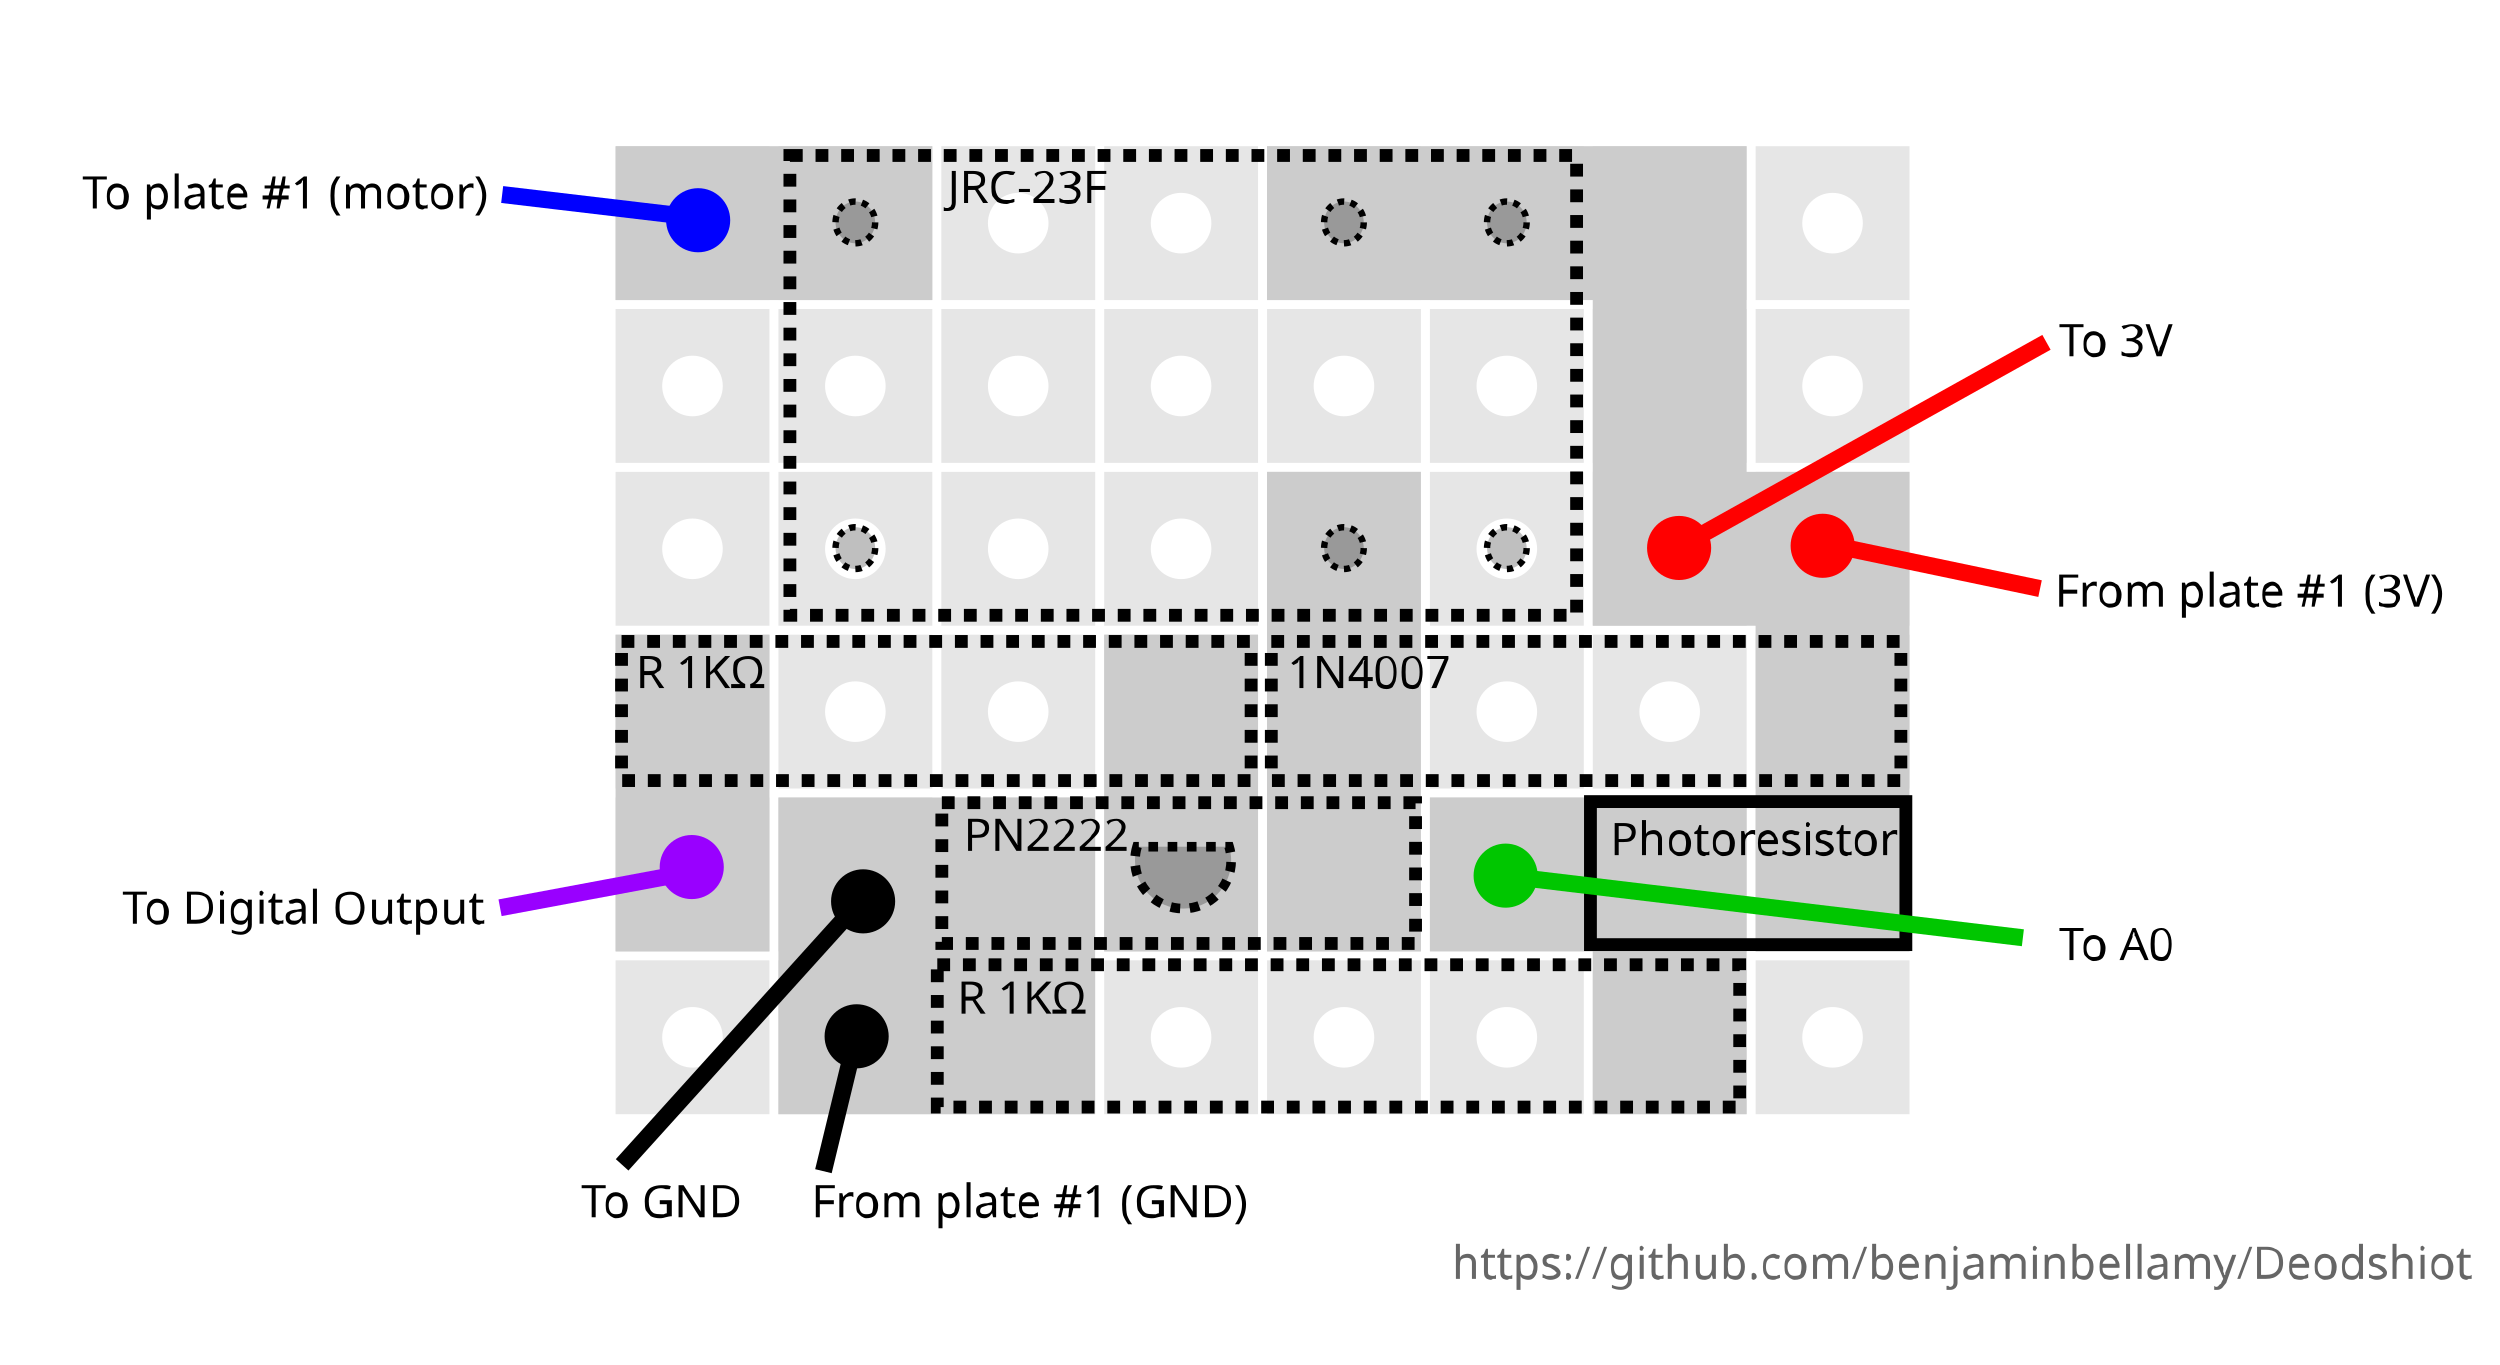
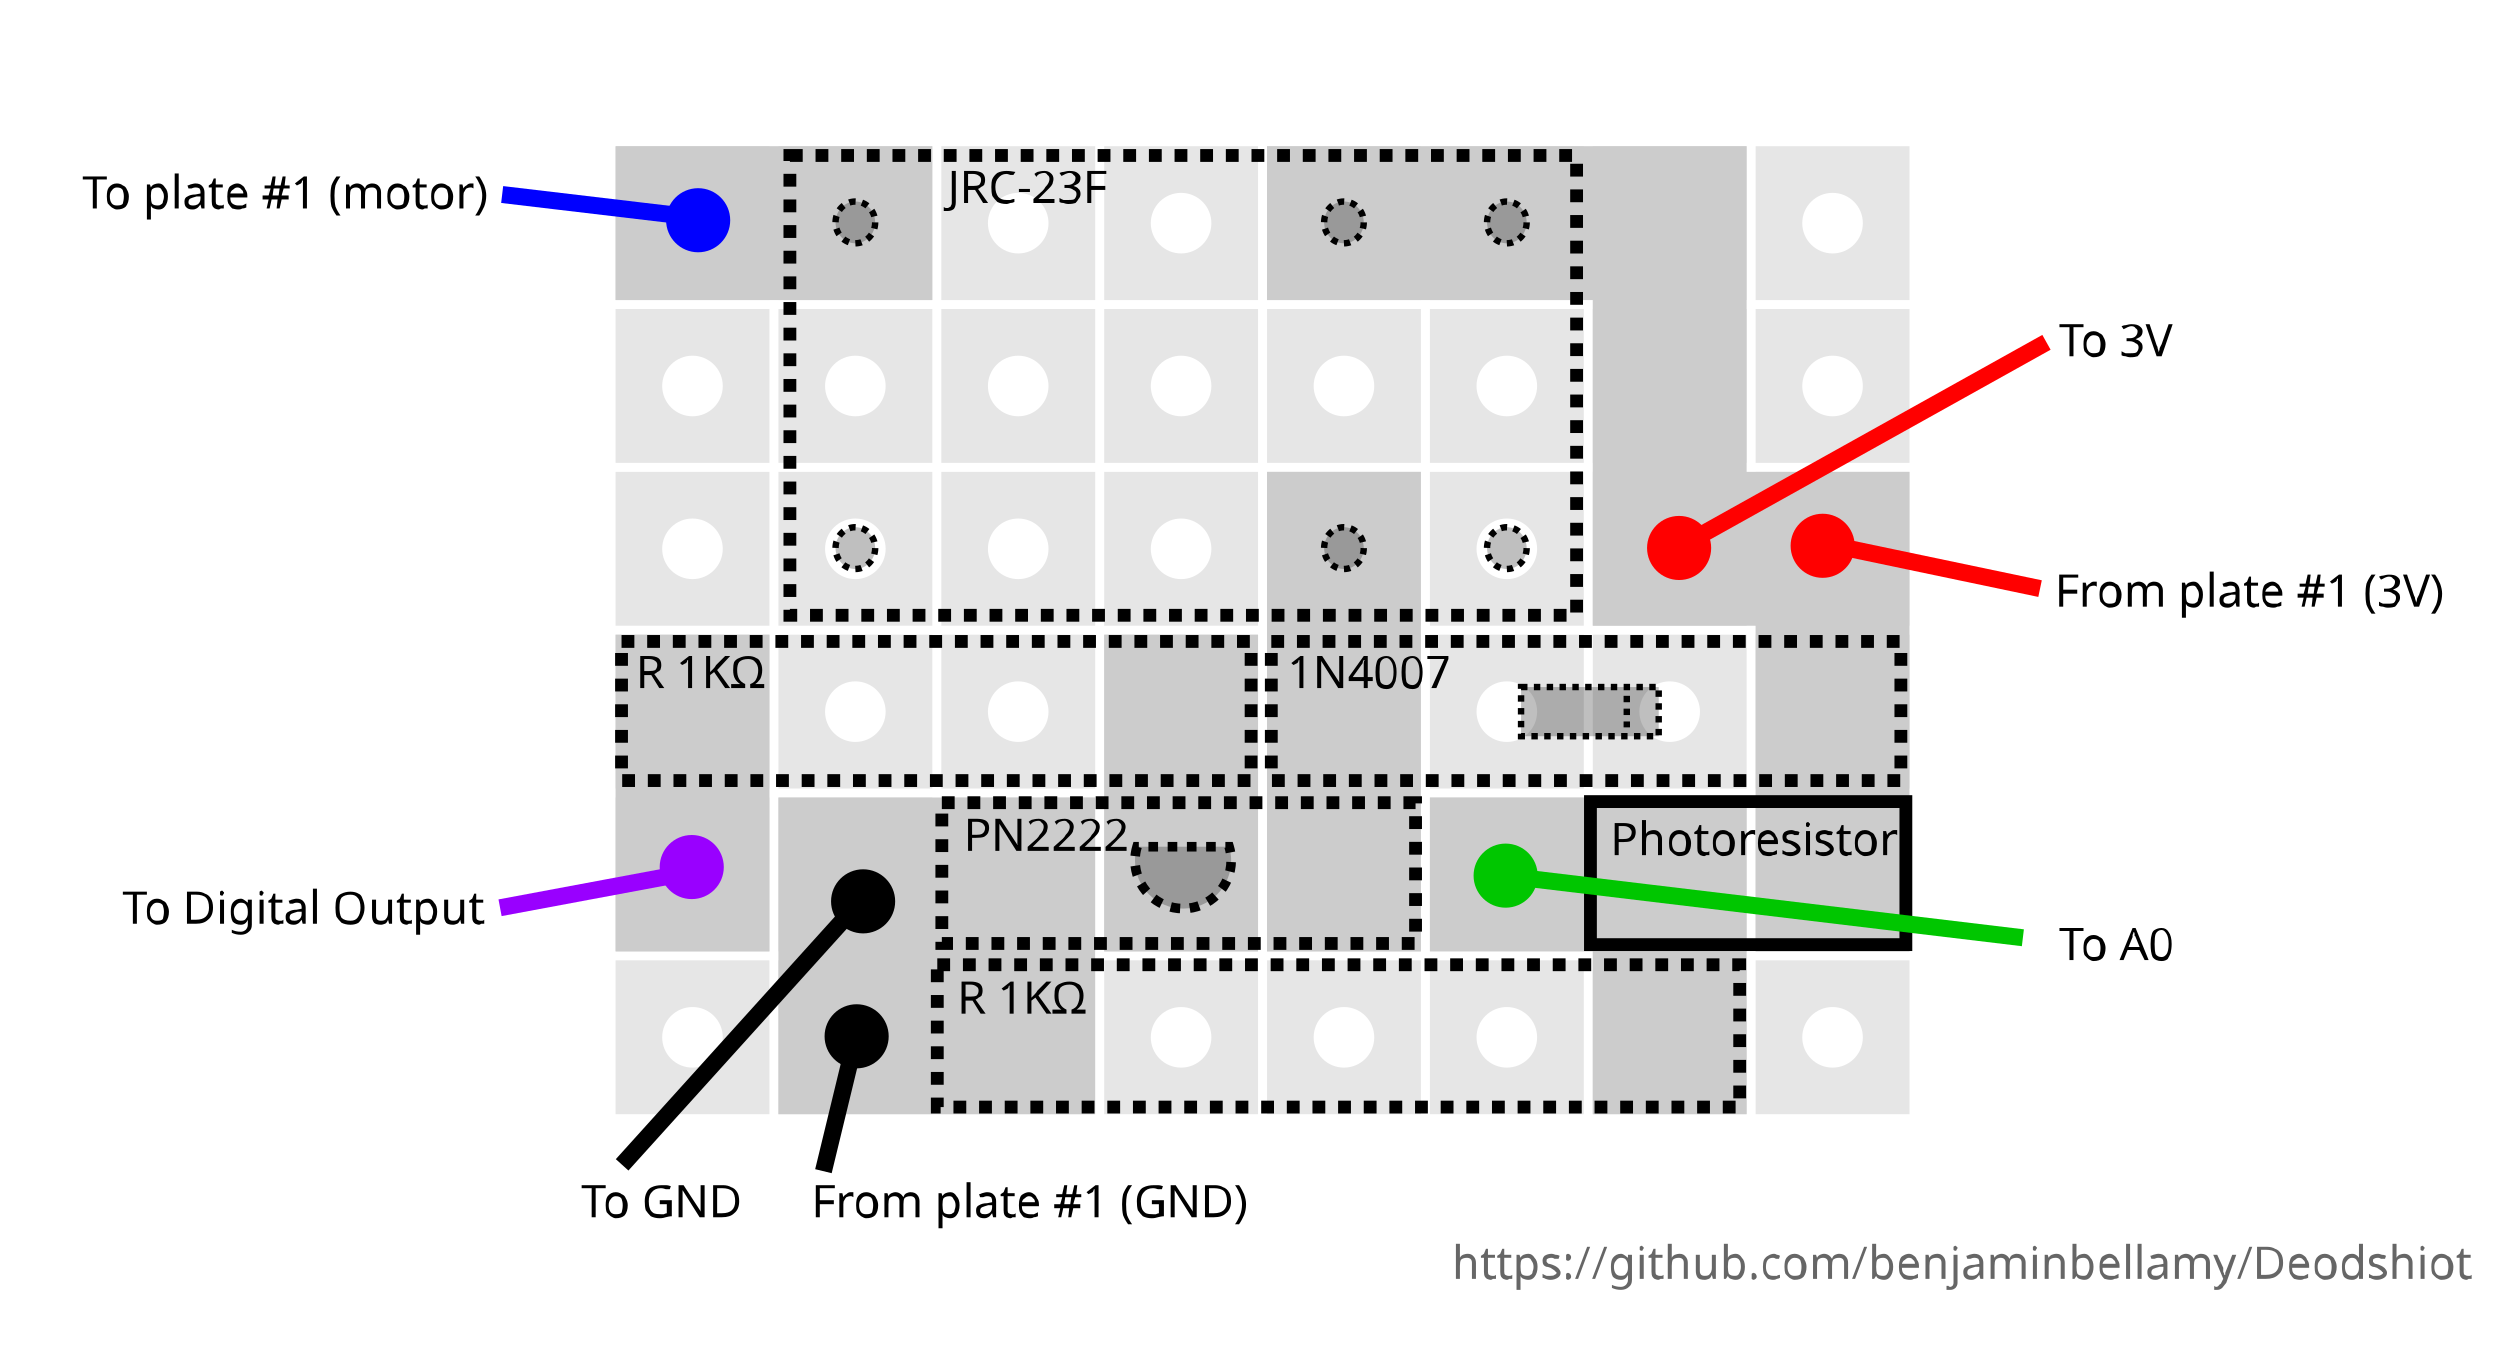
- <svg xmlns="http://www.w3.org/2000/svg" xmlns:xlink="http://www.w3.org/1999/xlink" id="svg8" version="1.1" viewBox="0 0 38.995 21.277" height="21.277mm" width="38.995mm">
+ <svg xmlns="http://www.w3.org/2000/svg" xmlns:xlink="http://www.w3.org/1999/xlink" width="38.995mm" height="21.277mm" viewBox="0 0 38.995 21.277" version="1.1" id="svg8">
  <defs id="defs2" />
-   <g transform="translate(-10.97822,-23.79474)" id="layer1">
-     <rect y="23.525" x="10.692" height="21.816" width="39.567" id="rect2910" style="fill:#ffffff;fill-opacity:1;stroke:none;stroke-width:0.233;stroke-miterlimit:4;stroke-dasharray:none;stroke-dashoffset:0;stroke-opacity:1" />
-     <path d="m 20.58,26.075 v 2.4 h 2.4 v -2.4 z m 1.2,0.728 a 0.472,0.472 0 0 1 0.472,0.473 0.472,0.472 0 0 1 -0.472,0.472 0.472,0.472 0 0 1 -0.473,-0.472 0.472,0.472 0 0 1 0.473,-0.473 z" style="fill:#e6e6e6;stroke:none;stroke-width:0.093" id="use1221" />
-     <use height="100%" width="100%" id="use1420" transform="translate(0,2.539896)" xlink:href="#use1221" y="0" x="0" />
-     <use height="100%" width="100%" id="use1422" transform="translate(0,5.079793)" xlink:href="#use1221" y="0" x="0" />
-     <use height="100%" width="100%" id="use1424" transform="translate(0,7.619689)" xlink:href="#use1221" y="0" x="0" />
-     <use height="100%" width="100%" id="use1426" transform="translate(0,10.15959)" xlink:href="#use1221" y="0" x="0" />
-     <use height="100%" width="100%" id="use1428" transform="translate(0,12.69948)" xlink:href="#use1221" y="0" x="0" />
-     <use height="100%" width="100%" id="use1430" transform="translate(2.540413)" xlink:href="#use1221" y="0" x="0" />
-     <use height="100%" width="100%" id="use1432" transform="translate(2.540413,2.539896)" xlink:href="#use1221" y="0" x="0" />
-     <use height="100%" width="100%" id="use1434" transform="translate(2.540413,5.079793)" xlink:href="#use1221" y="0" x="0" />
-     <use height="100%" width="100%" id="use1436" transform="translate(2.540413,7.619689)" xlink:href="#use1221" y="0" x="0" />
-     <use height="100%" width="100%" id="use1438" transform="translate(2.540413,10.15959)" xlink:href="#use1221" y="0" x="0" />
-     <use height="100%" width="100%" id="use1440" transform="translate(2.540413,12.69948)" xlink:href="#use1221" y="0" x="0" />
-     <use height="100%" width="100%" id="use1442" transform="translate(5.080826)" xlink:href="#use1221" y="0" x="0" />
-     <use height="100%" width="100%" id="use1444" transform="translate(5.080826,2.539896)" xlink:href="#use1221" y="0" x="0" />
-     <use height="100%" width="100%" id="use1446" transform="translate(5.080826,5.079793)" xlink:href="#use1221" y="0" x="0" />
-     <use height="100%" width="100%" id="use1448" transform="translate(5.080826,7.619689)" xlink:href="#use1221" y="0" x="0" />
-     <use height="100%" width="100%" id="use1450" transform="translate(5.080826,10.15959)" xlink:href="#use1221" y="0" x="0" />
-     <use height="100%" width="100%" id="use1452" transform="translate(5.080826,12.69948)" xlink:href="#use1221" y="0" x="0" />
-     <use height="100%" width="100%" id="use1454" transform="translate(7.62124)" xlink:href="#use1221" y="0" x="0" />
-     <use height="100%" width="100%" id="use1456" transform="translate(7.62124,2.539896)" xlink:href="#use1221" y="0" x="0" />
-     <use height="100%" width="100%" id="use1458" transform="translate(7.62124,5.079793)" xlink:href="#use1221" y="0" x="0" />
-     <use height="100%" width="100%" id="use1460" transform="translate(7.62124,7.619689)" xlink:href="#use1221" y="0" x="0" />
-     <use height="100%" width="100%" id="use1462" transform="translate(7.62124,10.15959)" xlink:href="#use1221" y="0" x="0" />
-     <use height="100%" width="100%" id="use1464" transform="translate(7.62124,12.69948)" xlink:href="#use1221" y="0" x="0" />
-     <use height="100%" width="100%" id="use1466" transform="translate(10.16165)" xlink:href="#use1221" y="0" x="0" />
-     <use height="100%" width="100%" id="use1468" transform="translate(10.16165,2.539896)" xlink:href="#use1221" y="0" x="0" />
-     <use height="100%" width="100%" id="use1470" transform="translate(10.16165,5.079793)" xlink:href="#use1221" y="0" x="0" />
-     <use height="100%" width="100%" id="use1472" transform="translate(10.16165,7.619689)" xlink:href="#use1221" y="0" x="0" />
-     <use height="100%" width="100%" id="use1474" transform="translate(10.16165,10.15959)" xlink:href="#use1221" y="0" x="0" />
-     <use height="100%" width="100%" id="use1476" transform="translate(10.16165,12.69948)" xlink:href="#use1221" y="0" x="0" />
-     <use height="100%" width="100%" id="use1478" transform="translate(12.70207)" xlink:href="#use1221" y="0" x="0" />
-     <use height="100%" width="100%" id="use1480" transform="translate(12.70207,2.539896)" xlink:href="#use1221" y="0" x="0" />
-     <use height="100%" width="100%" id="use1482" transform="translate(12.70207,5.079793)" xlink:href="#use1221" y="0" x="0" />
-     <use height="100%" width="100%" id="use1484" transform="translate(12.70207,7.619689)" xlink:href="#use1221" y="0" x="0" />
-     <use height="100%" width="100%" id="use1486" transform="translate(12.70207,10.15959)" xlink:href="#use1221" y="0" x="0" />
-     <use height="100%" width="100%" id="use1488" transform="translate(12.70207,12.69948)" xlink:href="#use1221" y="0" x="0" />
-     <use height="100%" width="100%" id="use1490" transform="translate(15.24248)" xlink:href="#use1221" y="0" x="0" />
-     <use height="100%" width="100%" id="use1492" transform="translate(15.24248,2.539896)" xlink:href="#use1221" y="0" x="0" />
-     <use height="100%" width="100%" id="use1494" transform="translate(15.24248,5.079793)" xlink:href="#use1221" y="0" x="0" />
-     <use height="100%" width="100%" id="use1496" transform="translate(15.24248,7.619689)" xlink:href="#use1221" y="0" x="0" />
-     <use height="100%" width="100%" id="use1498" transform="translate(15.24248,10.15959)" xlink:href="#use1221" y="0" x="0" />
-     <use height="100%" width="100%" id="use1500" transform="translate(15.24248,12.69948)" xlink:href="#use1221" y="0" x="0" />
-     <use height="100%" width="100%" id="use1502" transform="translate(17.78289)" xlink:href="#use1221" y="0" x="0" />
-     <use height="100%" width="100%" id="use1504" transform="translate(17.78289,2.539896)" xlink:href="#use1221" y="0" x="0" />
-     <use height="100%" width="100%" id="use1506" transform="translate(17.78289,5.079793)" xlink:href="#use1221" y="0" x="0" />
-     <use height="100%" width="100%" id="use1508" transform="translate(17.78289,7.619689)" xlink:href="#use1221" y="0" x="0" />
-     <use height="100%" width="100%" id="use1510" transform="translate(17.78289,10.15959)" xlink:href="#use1221" y="0" x="0" />
-     <use height="100%" width="100%" id="use1512" transform="translate(17.78289,12.69948)" xlink:href="#use1221" y="0" x="0" />
-     <rect y="26.075" x="20.58" height="2.4" width="4.94" id="rect1514" style="fill:#cccccc;stroke:none;stroke-width:1.885" />
-     <path d="m 30.741,26.075 v 2.4 h 5.081 v 2.68 2.4 h 2.54 v 5.08 h 2.4 v -7.48 h -2.54 v -2.68 -2.4 h -2.4 z" style="fill:#cccccc;stroke:none;stroke-width:1.303" id="rect1516" />
-     <rect y="33.695" x="20.58" height="4.94" width="2.4" id="rect1524" style="fill:#cccccc;stroke:none;stroke-width:1.303" />
-     <rect y="36.234" x="23.12" height="4.94" width="4.94" id="rect1526" style="fill:#cccccc;stroke:none;stroke-width:1.303" />
-     <rect y="33.695" x="28.201" height="4.94" width="2.4" id="rect1528" style="fill:#cccccc;stroke:none;stroke-width:1.303" />
-     <rect y="31.155" x="30.741" height="7.48" width="2.4" id="rect1530" style="fill:#cccccc;stroke:none;stroke-width:1.303" />
-     <path d="m 33.282,36.234 v 2.4 h 2.54 v 2.54 h 2.4 v -2.54 -2.4 h -2.4 z" style="fill:#cccccc;stroke:none;stroke-width:1.303" id="rect1532" />
-     <rect y="26.22" x="23.299" height="7.172" width="12.271" id="rect1544" style="fill:none;stroke:#000000;stroke-width:0.2;stroke-miterlimit:4;stroke-dasharray:0.2, 0.2;stroke-dashoffset:0;stroke-opacity:1" />
-     <rect style="fill:none;stroke:#000000;stroke-width:0.2;stroke-miterlimit:4;stroke-dasharray:0.2, 0.2;stroke-dashoffset:0;stroke-opacity:1" id="rect2804" width="9.82" height="2.17" x="20.673" y="33.8" />
-     <rect y="38.843" x="25.598" height="2.22" width="12.516" id="rect2810" style="fill:none;stroke:#000000;stroke-width:0.2;stroke-miterlimit:4;stroke-dasharray:0.2, 0.2;stroke-dashoffset:0;stroke-opacity:1" />
-     <rect y="33.8" x="30.808" height="2.17" width="9.82" id="rect2812" style="fill:none;stroke:#000000;stroke-width:0.2;stroke-miterlimit:4;stroke-dasharray:0.2, 0.2;stroke-dashoffset:0;stroke-opacity:1" />
-     <rect style="fill:none;stroke:#000000;stroke-width:0.2;stroke-miterlimit:4;stroke-dasharray:0.2, 0.2;stroke-dashoffset:0;stroke-opacity:1" id="rect2814" width="7.389" height="2.196" x="25.669" y="36.315" />
-     <rect y="36.298" x="35.786" height="2.231" width="4.92" id="rect2816" style="fill:none;stroke:#000000;stroke-width:0.2;stroke-miterlimit:4;stroke-dasharray:none;stroke-dashoffset:0;stroke-opacity:1" />
-     <text id="text2820" y="26.963" x="25.763" style="font-style:normal;font-weight:normal;font-size:0.706px;line-height:1.25;font-family:sans-serif;fill:#000000;fill-opacity:1;stroke:none;stroke-width:0.265" xml:space="preserve">
-       <tspan style="font-style:normal;font-variant:normal;font-weight:normal;font-stretch:normal;font-family:Ubuntu;-inkscape-font-specification:Ubuntu;stroke-width:0.265" y="26.963" x="25.763" id="tspan2818">JRC-23F</tspan>
+   <g id="layer1" transform="translate(-10.97822,-23.79474)">
+     <rect style="fill:#ffffff;fill-opacity:1;stroke:none;stroke-width:0.233;stroke-miterlimit:4;stroke-dasharray:none;stroke-dashoffset:0;stroke-opacity:1" id="rect2910" width="39.567" height="21.816" x="10.692" y="23.525" />
+     <path id="use1221" style="fill:#e6e6e6;stroke:none;stroke-width:0.093" d="m 20.58,26.075 v 2.4 h 2.4 v -2.4 z m 1.2,0.728 a 0.472,0.472 0 0 1 0.472,0.473 0.472,0.472 0 0 1 -0.472,0.472 0.472,0.472 0 0 1 -0.473,-0.472 0.472,0.472 0 0 1 0.473,-0.473 z" />
+     <use x="0" y="0" xlink:href="#use1221" transform="translate(0,2.539896)" id="use1420" width="100%" height="100%" />
+     <use x="0" y="0" xlink:href="#use1221" transform="translate(0,5.079793)" id="use1422" width="100%" height="100%" />
+     <use x="0" y="0" xlink:href="#use1221" transform="translate(0,7.619689)" id="use1424" width="100%" height="100%" />
+     <use x="0" y="0" xlink:href="#use1221" transform="translate(0,10.15959)" id="use1426" width="100%" height="100%" />
+     <use x="0" y="0" xlink:href="#use1221" transform="translate(0,12.69948)" id="use1428" width="100%" height="100%" />
+     <use x="0" y="0" xlink:href="#use1221" transform="translate(2.540413)" id="use1430" width="100%" height="100%" />
+     <use x="0" y="0" xlink:href="#use1221" transform="translate(2.540413,2.539896)" id="use1432" width="100%" height="100%" />
+     <use x="0" y="0" xlink:href="#use1221" transform="translate(2.540413,5.079793)" id="use1434" width="100%" height="100%" />
+     <use x="0" y="0" xlink:href="#use1221" transform="translate(2.540413,7.619689)" id="use1436" width="100%" height="100%" />
+     <use x="0" y="0" xlink:href="#use1221" transform="translate(2.540413,10.15959)" id="use1438" width="100%" height="100%" />
+     <use x="0" y="0" xlink:href="#use1221" transform="translate(2.540413,12.69948)" id="use1440" width="100%" height="100%" />
+     <use x="0" y="0" xlink:href="#use1221" transform="translate(5.080826)" id="use1442" width="100%" height="100%" />
+     <use x="0" y="0" xlink:href="#use1221" transform="translate(5.080826,2.539896)" id="use1444" width="100%" height="100%" />
+     <use x="0" y="0" xlink:href="#use1221" transform="translate(5.080826,5.079793)" id="use1446" width="100%" height="100%" />
+     <use x="0" y="0" xlink:href="#use1221" transform="translate(5.080826,7.619689)" id="use1448" width="100%" height="100%" />
+     <use x="0" y="0" xlink:href="#use1221" transform="translate(5.080826,10.15959)" id="use1450" width="100%" height="100%" />
+     <use x="0" y="0" xlink:href="#use1221" transform="translate(5.080826,12.69948)" id="use1452" width="100%" height="100%" />
+     <use x="0" y="0" xlink:href="#use1221" transform="translate(7.62124)" id="use1454" width="100%" height="100%" />
+     <use x="0" y="0" xlink:href="#use1221" transform="translate(7.62124,2.539896)" id="use1456" width="100%" height="100%" />
+     <use x="0" y="0" xlink:href="#use1221" transform="translate(7.62124,5.079793)" id="use1458" width="100%" height="100%" />
+     <use x="0" y="0" xlink:href="#use1221" transform="translate(7.62124,7.619689)" id="use1460" width="100%" height="100%" />
+     <use x="0" y="0" xlink:href="#use1221" transform="translate(7.62124,10.15959)" id="use1462" width="100%" height="100%" />
+     <use x="0" y="0" xlink:href="#use1221" transform="translate(7.62124,12.69948)" id="use1464" width="100%" height="100%" />
+     <use x="0" y="0" xlink:href="#use1221" transform="translate(10.16165)" id="use1466" width="100%" height="100%" />
+     <use x="0" y="0" xlink:href="#use1221" transform="translate(10.16165,2.539896)" id="use1468" width="100%" height="100%" />
+     <use x="0" y="0" xlink:href="#use1221" transform="translate(10.16165,5.079793)" id="use1470" width="100%" height="100%" />
+     <use x="0" y="0" xlink:href="#use1221" transform="translate(10.16165,7.619689)" id="use1472" width="100%" height="100%" />
+     <use x="0" y="0" xlink:href="#use1221" transform="translate(10.16165,10.15959)" id="use1474" width="100%" height="100%" />
+     <use x="0" y="0" xlink:href="#use1221" transform="translate(10.16165,12.69948)" id="use1476" width="100%" height="100%" />
+     <use x="0" y="0" xlink:href="#use1221" transform="translate(12.70207)" id="use1478" width="100%" height="100%" />
+     <use x="0" y="0" xlink:href="#use1221" transform="translate(12.70207,2.539896)" id="use1480" width="100%" height="100%" />
+     <use x="0" y="0" xlink:href="#use1221" transform="translate(12.70207,5.079793)" id="use1482" width="100%" height="100%" />
+     <use x="0" y="0" xlink:href="#use1221" transform="translate(12.70207,7.619689)" id="use1484" width="100%" height="100%" />
+     <use x="0" y="0" xlink:href="#use1221" transform="translate(12.70207,10.15959)" id="use1486" width="100%" height="100%" />
+     <use x="0" y="0" xlink:href="#use1221" transform="translate(12.70207,12.69948)" id="use1488" width="100%" height="100%" />
+     <use x="0" y="0" xlink:href="#use1221" transform="translate(15.24248)" id="use1490" width="100%" height="100%" />
+     <use x="0" y="0" xlink:href="#use1221" transform="translate(15.24248,2.539896)" id="use1492" width="100%" height="100%" />
+     <use x="0" y="0" xlink:href="#use1221" transform="translate(15.24248,5.079793)" id="use1494" width="100%" height="100%" />
+     <use x="0" y="0" xlink:href="#use1221" transform="translate(15.24248,7.619689)" id="use1496" width="100%" height="100%" />
+     <use x="0" y="0" xlink:href="#use1221" transform="translate(15.24248,10.15959)" id="use1498" width="100%" height="100%" />
+     <use x="0" y="0" xlink:href="#use1221" transform="translate(15.24248,12.69948)" id="use1500" width="100%" height="100%" />
+     <use x="0" y="0" xlink:href="#use1221" transform="translate(17.78289)" id="use1502" width="100%" height="100%" />
+     <use x="0" y="0" xlink:href="#use1221" transform="translate(17.78289,2.539896)" id="use1504" width="100%" height="100%" />
+     <use x="0" y="0" xlink:href="#use1221" transform="translate(17.78289,5.079793)" id="use1506" width="100%" height="100%" />
+     <use x="0" y="0" xlink:href="#use1221" transform="translate(17.78289,7.619689)" id="use1508" width="100%" height="100%" />
+     <use x="0" y="0" xlink:href="#use1221" transform="translate(17.78289,10.15959)" id="use1510" width="100%" height="100%" />
+     <use x="0" y="0" xlink:href="#use1221" transform="translate(17.78289,12.69948)" id="use1512" width="100%" height="100%" />
+     <rect style="fill:#cccccc;stroke:none;stroke-width:1.885" id="rect1514" width="4.94" height="2.4" x="20.58" y="26.075" />
+     <path id="rect1516" style="fill:#cccccc;stroke:none;stroke-width:1.303" d="m 30.741,26.075 v 2.4 h 5.081 v 2.68 2.4 h 2.54 v 5.08 h 2.4 v -7.48 h -2.54 v -2.68 -2.4 h -2.4 z" />
+     <rect style="fill:#cccccc;stroke:none;stroke-width:1.303" id="rect1524" width="2.4" height="4.94" x="20.58" y="33.695" />
+     <rect style="fill:#cccccc;stroke:none;stroke-width:1.303" id="rect1526" width="4.94" height="4.94" x="23.12" y="36.234" />
+     <rect style="fill:#cccccc;stroke:none;stroke-width:1.303" id="rect1528" width="2.4" height="4.94" x="28.201" y="33.695" />
+     <rect style="fill:#cccccc;stroke:none;stroke-width:1.303" id="rect1530" width="2.4" height="7.48" x="30.741" y="31.155" />
+     <path id="rect1532" style="fill:#cccccc;stroke:none;stroke-width:1.303" d="m 33.282,36.234 v 2.4 h 2.54 v 2.54 h 2.4 v -2.54 -2.4 h -2.4 z" />
+     <rect style="fill:none;stroke:#000000;stroke-width:0.2;stroke-miterlimit:4;stroke-dasharray:0.2, 0.2;stroke-dashoffset:0;stroke-opacity:1" id="rect1544" width="12.271" height="7.172" x="23.299" y="26.22" />
+     <rect y="33.8" x="20.673" height="2.17" width="9.82" id="rect2804" style="fill:none;stroke:#000000;stroke-width:0.2;stroke-miterlimit:4;stroke-dasharray:0.2, 0.2;stroke-dashoffset:0;stroke-opacity:1" />
+     <rect style="fill:none;stroke:#000000;stroke-width:0.2;stroke-miterlimit:4;stroke-dasharray:0.2, 0.2;stroke-dashoffset:0;stroke-opacity:1" id="rect2810" width="12.516" height="2.22" x="25.598" y="38.843" />
+     <rect style="fill:none;stroke:#000000;stroke-width:0.2;stroke-miterlimit:4;stroke-dasharray:0.2, 0.2;stroke-dashoffset:0;stroke-opacity:1" id="rect2812" width="9.82" height="2.17" x="30.808" y="33.8" />
+     <rect y="36.315" x="25.669" height="2.196" width="7.389" id="rect2814" style="fill:none;stroke:#000000;stroke-width:0.2;stroke-miterlimit:4;stroke-dasharray:0.2, 0.2;stroke-dashoffset:0;stroke-opacity:1" />
+     <rect style="fill:none;stroke:#000000;stroke-width:0.2;stroke-miterlimit:4;stroke-dasharray:none;stroke-dashoffset:0;stroke-opacity:1" id="rect2816" width="4.92" height="2.231" x="35.786" y="36.298" />
+     <text xml:space="preserve" style="font-style:normal;font-weight:normal;font-size:0.706px;line-height:1.25;font-family:sans-serif;fill:#000000;fill-opacity:1;stroke:none;stroke-width:0.265" x="25.763" y="26.963" id="text2820">
+       <tspan id="tspan2818" x="25.763" y="26.963" style="font-style:normal;font-variant:normal;font-weight:normal;font-stretch:normal;font-family:Ubuntu;-inkscape-font-specification:Ubuntu;stroke-width:0.265">JRC-23F</tspan>
    </text>
-     <text xml:space="preserve" style="font-style:normal;font-weight:normal;font-size:0.706px;line-height:1.25;font-family:sans-serif;fill:#000000;fill-opacity:1;stroke:none;stroke-width:0.265" x="20.902" y="34.53" id="text2824">
-       <tspan id="tspan2822" x="20.902" y="34.53" style="font-style:normal;font-variant:normal;font-weight:normal;font-stretch:normal;font-family:Ubuntu;-inkscape-font-specification:Ubuntu;stroke-width:0.265">R 1KΩ</tspan>
+     <text id="text2824" y="34.53" x="20.902" style="font-style:normal;font-weight:normal;font-size:0.706px;line-height:1.25;font-family:sans-serif;fill:#000000;fill-opacity:1;stroke:none;stroke-width:0.265" xml:space="preserve">
+       <tspan style="font-style:normal;font-variant:normal;font-weight:normal;font-stretch:normal;font-family:Ubuntu;-inkscape-font-specification:Ubuntu;stroke-width:0.265" y="34.53" x="20.902" id="tspan2822">R 1KΩ</tspan>
    </text>
-     <text id="text2828" y="34.53" x="31.059" style="font-style:normal;font-weight:normal;font-size:0.706px;line-height:1.25;font-family:sans-serif;fill:#000000;fill-opacity:1;stroke:none;stroke-width:0.265" xml:space="preserve">
-       <tspan style="font-style:normal;font-variant:normal;font-weight:normal;font-stretch:normal;font-family:Ubuntu;-inkscape-font-specification:Ubuntu;stroke-width:0.265" y="34.53" x="31.059" id="tspan2826">1N4007</tspan>
+     <text xml:space="preserve" style="font-style:normal;font-weight:normal;font-size:0.706px;line-height:1.25;font-family:sans-serif;fill:#000000;fill-opacity:1;stroke:none;stroke-width:0.265" x="31.059" y="34.53" id="text2828">
+       <tspan id="tspan2826" x="31.059" y="34.53" style="font-style:normal;font-variant:normal;font-weight:normal;font-stretch:normal;font-family:Ubuntu;-inkscape-font-specification:Ubuntu;stroke-width:0.265">1N4007</tspan>
    </text>
-     <text xml:space="preserve" style="font-style:normal;font-weight:normal;font-size:0.706px;line-height:1.25;font-family:sans-serif;fill:#000000;fill-opacity:1;stroke:none;stroke-width:0.265" x="26.014" y="37.069" id="text2832">
-       <tspan id="tspan2830" x="26.014" y="37.069" style="font-style:normal;font-variant:normal;font-weight:normal;font-stretch:normal;font-family:Ubuntu;-inkscape-font-specification:Ubuntu;stroke-width:0.265">PN2222</tspan>
+     <text id="text2832" y="37.069" x="26.014" style="font-style:normal;font-weight:normal;font-size:0.706px;line-height:1.25;font-family:sans-serif;fill:#000000;fill-opacity:1;stroke:none;stroke-width:0.265" xml:space="preserve">
+       <tspan style="font-style:normal;font-variant:normal;font-weight:normal;font-stretch:normal;font-family:Ubuntu;-inkscape-font-specification:Ubuntu;stroke-width:0.265" y="37.069" x="26.014" id="tspan2830">PN2222</tspan>
    </text>
-     <text id="text2836" y="37.135" x="36.103" style="font-style:normal;font-weight:normal;font-size:0.706px;line-height:1.25;font-family:sans-serif;fill:#000000;fill-opacity:1;stroke:none;stroke-width:0.265" xml:space="preserve">
-       <tspan style="font-style:normal;font-variant:normal;font-weight:normal;font-stretch:normal;font-family:Ubuntu;-inkscape-font-specification:Ubuntu;stroke-width:0.265" y="37.135" x="36.103" id="tspan2834">Photoresistor</tspan>
+     <text xml:space="preserve" style="font-style:normal;font-weight:normal;font-size:0.706px;line-height:1.25;font-family:sans-serif;fill:#000000;fill-opacity:1;stroke:none;stroke-width:0.265" x="36.103" y="37.135" id="text2836">
+       <tspan id="tspan2834" x="36.103" y="37.135" style="font-style:normal;font-variant:normal;font-weight:normal;font-stretch:normal;font-family:Ubuntu;-inkscape-font-specification:Ubuntu;stroke-width:0.265">Photoresistor</tspan>
    </text>
-     <text id="text2844" y="39.608" x="25.914" style="font-style:normal;font-weight:normal;font-size:0.706px;line-height:1.25;font-family:sans-serif;fill:#000000;fill-opacity:1;stroke:none;stroke-width:0.265" xml:space="preserve">
-       <tspan style="font-style:normal;font-variant:normal;font-weight:normal;font-stretch:normal;font-family:Ubuntu;-inkscape-font-specification:Ubuntu;stroke-width:0.265" y="39.608" x="25.914" id="tspan2842">R 1KΩ</tspan>
+     <text xml:space="preserve" style="font-style:normal;font-weight:normal;font-size:0.706px;line-height:1.25;font-family:sans-serif;fill:#000000;fill-opacity:1;stroke:none;stroke-width:0.265" x="25.914" y="39.608" id="text2844">
+       <tspan id="tspan2842" x="25.914" y="39.608" style="font-style:normal;font-variant:normal;font-weight:normal;font-stretch:normal;font-family:Ubuntu;-inkscape-font-specification:Ubuntu;stroke-width:0.265">R 1KΩ</tspan>
    </text>
-     <path id="path2850" d="M 24.357,39.858 23.822,42.063" style="fill:none;stroke:#000000;stroke-width:0.265px;stroke-linecap:butt;stroke-linejoin:miter;stroke-opacity:1" />
-     <path id="path2852" d="m 24.424,37.821 -3.742,4.143" style="fill:none;stroke:#000000;stroke-width:0.265px;stroke-linecap:butt;stroke-linejoin:miter;stroke-opacity:1" />
-     <path id="path2854" d="M 21.818,37.386 18.778,37.954" style="fill:none;stroke:#9900ff;stroke-width:0.265px;stroke-linecap:butt;stroke-linejoin:miter;stroke-opacity:1" />
-     <path id="path2856" d="M 21.918,27.197 18.811,26.829" style="fill:none;stroke:#0000ff;stroke-width:0.265px;stroke-linecap:butt;stroke-linejoin:miter;stroke-opacity:1" />
-     <path id="path2858" d="m 34.446,37.453 8.085,0.969" style="fill:none;stroke:#00c600;stroke-width:0.265px;stroke-linecap:butt;stroke-linejoin:miter;stroke-opacity:1" />
-     <path id="path2860" d="m 39.291,32.241 3.508,0.735" style="fill:none;stroke:#ff0000;stroke-width:0.265px;stroke-linecap:butt;stroke-linejoin:miter;stroke-opacity:1" />
-     <path id="path2862" d="m 37.086,32.375 5.813,-3.241" style="fill:none;stroke:#ff0000;stroke-width:0.265px;stroke-linecap:butt;stroke-linejoin:miter;stroke-opacity:1" />
-     <circle r="0.5" cy="37.319" cx="21.768" id="path2864" style="fill:#9900ff;fill-opacity:1;stroke:none;stroke-width:0.2;stroke-miterlimit:4;stroke-dasharray:none;stroke-dashoffset:0;stroke-opacity:1" />
-     <circle style="fill:#0000ff;fill-opacity:1;stroke:none;stroke-width:0.2;stroke-miterlimit:4;stroke-dasharray:none;stroke-dashoffset:0;stroke-opacity:1" id="circle2866" cx="21.868" cy="27.23" r="0.5" />
-     <circle r="0.5" cy="32.342" cx="37.169" id="circle2868" style="fill:#ff0000;fill-opacity:1;stroke:none;stroke-width:0.2;stroke-miterlimit:4;stroke-dasharray:none;stroke-dashoffset:0;stroke-opacity:1" />
-     <circle style="fill:#ff0000;fill-opacity:1;stroke:none;stroke-width:0.2;stroke-miterlimit:4;stroke-dasharray:none;stroke-dashoffset:0;stroke-opacity:1" id="circle2870" cx="39.408" cy="32.308" r="0.5" />
-     <circle r="0.5" cy="37.453" cx="34.463" id="circle2872" style="fill:#00c600;fill-opacity:1;stroke:none;stroke-width:0.2;stroke-miterlimit:4;stroke-dasharray:none;stroke-dashoffset:0;stroke-opacity:1" />
-     <circle style="fill:#000000;fill-opacity:1;stroke:none;stroke-width:0.2;stroke-miterlimit:4;stroke-dasharray:none;stroke-dashoffset:0;stroke-opacity:1" id="circle2874" cx="24.441" cy="37.854" r="0.5" />
-     <circle r="0.5" cy="39.959" cx="24.34" id="circle2876" style="fill:#000000;fill-opacity:1;stroke:none;stroke-width:0.2;stroke-miterlimit:4;stroke-dasharray:none;stroke-dashoffset:0;stroke-opacity:1" />
-     <text xml:space="preserve" style="font-style:normal;font-weight:normal;font-size:0.706px;line-height:1.25;font-family:sans-serif;fill:#000000;fill-opacity:1;stroke:none;stroke-width:0.265" x="43.086" y="29.351" id="text2880">
-       <tspan id="tspan2878" x="43.086" y="29.351" style="font-style:normal;font-variant:normal;font-weight:normal;font-stretch:normal;font-family:Ubuntu;-inkscape-font-specification:Ubuntu;stroke-width:0.265">To 3V</tspan>
+     <path style="fill:none;stroke:#000000;stroke-width:0.265px;stroke-linecap:butt;stroke-linejoin:miter;stroke-opacity:1" d="M 24.357,39.858 23.822,42.063" id="path2850" />
+     <path style="fill:none;stroke:#000000;stroke-width:0.265px;stroke-linecap:butt;stroke-linejoin:miter;stroke-opacity:1" d="m 24.424,37.821 -3.742,4.143" id="path2852" />
+     <path style="fill:none;stroke:#9900ff;stroke-width:0.265px;stroke-linecap:butt;stroke-linejoin:miter;stroke-opacity:1" d="M 21.818,37.386 18.778,37.954" id="path2854" />
+     <path style="fill:none;stroke:#0000ff;stroke-width:0.265px;stroke-linecap:butt;stroke-linejoin:miter;stroke-opacity:1" d="M 21.918,27.197 18.811,26.829" id="path2856" />
+     <path style="fill:none;stroke:#00c600;stroke-width:0.265px;stroke-linecap:butt;stroke-linejoin:miter;stroke-opacity:1" d="m 34.446,37.453 8.085,0.969" id="path2858" />
+     <path style="fill:none;stroke:#ff0000;stroke-width:0.265px;stroke-linecap:butt;stroke-linejoin:miter;stroke-opacity:1" d="m 39.291,32.241 3.508,0.735" id="path2860" />
+     <path style="fill:none;stroke:#ff0000;stroke-width:0.265px;stroke-linecap:butt;stroke-linejoin:miter;stroke-opacity:1" d="m 37.086,32.375 5.813,-3.241" id="path2862" />
+     <circle style="fill:#9900ff;fill-opacity:1;stroke:none;stroke-width:0.2;stroke-miterlimit:4;stroke-dasharray:none;stroke-dashoffset:0;stroke-opacity:1" id="path2864" cx="21.768" cy="37.319" r="0.5" />
+     <circle r="0.5" cy="27.23" cx="21.868" id="circle2866" style="fill:#0000ff;fill-opacity:1;stroke:none;stroke-width:0.2;stroke-miterlimit:4;stroke-dasharray:none;stroke-dashoffset:0;stroke-opacity:1" />
+     <circle style="fill:#ff0000;fill-opacity:1;stroke:none;stroke-width:0.2;stroke-miterlimit:4;stroke-dasharray:none;stroke-dashoffset:0;stroke-opacity:1" id="circle2868" cx="37.169" cy="32.342" r="0.5" />
+     <circle r="0.5" cy="32.308" cx="39.408" id="circle2870" style="fill:#ff0000;fill-opacity:1;stroke:none;stroke-width:0.2;stroke-miterlimit:4;stroke-dasharray:none;stroke-dashoffset:0;stroke-opacity:1" />
+     <circle style="fill:#00c600;fill-opacity:1;stroke:none;stroke-width:0.2;stroke-miterlimit:4;stroke-dasharray:none;stroke-dashoffset:0;stroke-opacity:1" id="circle2872" cx="34.463" cy="37.453" r="0.5" />
+     <circle r="0.5" cy="37.854" cx="24.441" id="circle2874" style="fill:#000000;fill-opacity:1;stroke:none;stroke-width:0.2;stroke-miterlimit:4;stroke-dasharray:none;stroke-dashoffset:0;stroke-opacity:1" />
+     <circle style="fill:#000000;fill-opacity:1;stroke:none;stroke-width:0.2;stroke-miterlimit:4;stroke-dasharray:none;stroke-dashoffset:0;stroke-opacity:1" id="circle2876" cx="24.34" cy="39.959" r="0.5" />
+     <text id="text2880" y="29.351" x="43.086" style="font-style:normal;font-weight:normal;font-size:0.706px;line-height:1.25;font-family:sans-serif;fill:#000000;fill-opacity:1;stroke:none;stroke-width:0.265" xml:space="preserve">
+       <tspan style="font-style:normal;font-variant:normal;font-weight:normal;font-stretch:normal;font-family:Ubuntu;-inkscape-font-specification:Ubuntu;stroke-width:0.265" y="29.351" x="43.086" id="tspan2878">To 3V</tspan>
    </text>
-     <text id="text2884" y="33.26" x="43.036" style="font-style:normal;font-weight:normal;font-size:0.706px;line-height:1.25;font-family:sans-serif;fill:#000000;fill-opacity:1;stroke:none;stroke-width:0.265" xml:space="preserve">
-       <tspan style="font-style:normal;font-variant:normal;font-weight:normal;font-stretch:normal;font-family:Ubuntu;-inkscape-font-specification:Ubuntu;stroke-width:0.265" y="33.26" x="43.036" id="tspan2882">From plate #1 (3V)</tspan>
+     <text xml:space="preserve" style="font-style:normal;font-weight:normal;font-size:0.706px;line-height:1.25;font-family:sans-serif;fill:#000000;fill-opacity:1;stroke:none;stroke-width:0.265" x="43.036" y="33.26" id="text2884">
+       <tspan id="tspan2882" x="43.036" y="33.26" style="font-style:normal;font-variant:normal;font-weight:normal;font-stretch:normal;font-family:Ubuntu;-inkscape-font-specification:Ubuntu;stroke-width:0.265">From plate #1 (3V)</tspan>
    </text>
-     <text xml:space="preserve" style="font-style:normal;font-weight:normal;font-size:0.706px;line-height:1.25;font-family:sans-serif;fill:#000000;fill-opacity:1;stroke:none;stroke-width:0.265" x="43.086" y="38.772" id="text2888">
-       <tspan id="tspan2886" x="43.086" y="38.772" style="font-style:normal;font-variant:normal;font-weight:normal;font-stretch:normal;font-family:Ubuntu;-inkscape-font-specification:Ubuntu;stroke-width:0.265">To A0</tspan>
+     <text id="text2888" y="38.772" x="43.086" style="font-style:normal;font-weight:normal;font-size:0.706px;line-height:1.25;font-family:sans-serif;fill:#000000;fill-opacity:1;stroke:none;stroke-width:0.265" xml:space="preserve">
+       <tspan style="font-style:normal;font-variant:normal;font-weight:normal;font-stretch:normal;font-family:Ubuntu;-inkscape-font-specification:Ubuntu;stroke-width:0.265" y="38.772" x="43.086" id="tspan2886">To A0</tspan>
    </text>
-     <text id="text2892" y="42.782" x="23.642" style="font-style:normal;font-weight:normal;font-size:0.706px;line-height:1.25;font-family:sans-serif;fill:#000000;fill-opacity:1;stroke:none;stroke-width:0.265" xml:space="preserve">
-       <tspan style="font-style:normal;font-variant:normal;font-weight:normal;font-stretch:normal;font-family:Ubuntu;-inkscape-font-specification:Ubuntu;stroke-width:0.265" y="42.782" x="23.642" id="tspan2890">From plate #1 (GND)</tspan>
+     <text xml:space="preserve" style="font-style:normal;font-weight:normal;font-size:0.706px;line-height:1.25;font-family:sans-serif;fill:#000000;fill-opacity:1;stroke:none;stroke-width:0.265" x="23.642" y="42.782" id="text2892">
+       <tspan id="tspan2890" x="23.642" y="42.782" style="font-style:normal;font-variant:normal;font-weight:normal;font-stretch:normal;font-family:Ubuntu;-inkscape-font-specification:Ubuntu;stroke-width:0.265">From plate #1 (GND)</tspan>
    </text>
-     <text xml:space="preserve" style="font-style:normal;font-weight:normal;font-size:0.706px;line-height:1.25;font-family:sans-serif;fill:#000000;fill-opacity:1;stroke:none;stroke-width:0.265" x="20.034" y="42.782" id="text2896">
-       <tspan id="tspan2894" x="20.034" y="42.782" style="font-style:normal;font-variant:normal;font-weight:normal;font-stretch:normal;font-family:Ubuntu;-inkscape-font-specification:Ubuntu;stroke-width:0.265">To GND</tspan>
+     <text id="text2896" y="42.782" x="20.034" style="font-style:normal;font-weight:normal;font-size:0.706px;line-height:1.25;font-family:sans-serif;fill:#000000;fill-opacity:1;stroke:none;stroke-width:0.265" xml:space="preserve">
+       <tspan style="font-style:normal;font-variant:normal;font-weight:normal;font-stretch:normal;font-family:Ubuntu;-inkscape-font-specification:Ubuntu;stroke-width:0.265" y="42.782" x="20.034" id="tspan2894">To GND</tspan>
    </text>
-     <text id="text2900" y="38.205" x="12.879" style="font-style:normal;font-weight:normal;font-size:0.706px;line-height:1.25;font-family:sans-serif;fill:#000000;fill-opacity:1;stroke:none;stroke-width:0.265" xml:space="preserve">
-       <tspan style="font-style:normal;font-variant:normal;font-weight:normal;font-stretch:normal;font-family:Ubuntu;-inkscape-font-specification:Ubuntu;stroke-width:0.265" y="38.205" x="12.879" id="tspan2898">To Digital Output</tspan>
+     <text xml:space="preserve" style="font-style:normal;font-weight:normal;font-size:0.706px;line-height:1.25;font-family:sans-serif;fill:#000000;fill-opacity:1;stroke:none;stroke-width:0.265" x="12.879" y="38.205" id="text2900">
+       <tspan id="tspan2898" x="12.879" y="38.205" style="font-style:normal;font-variant:normal;font-weight:normal;font-stretch:normal;font-family:Ubuntu;-inkscape-font-specification:Ubuntu;stroke-width:0.265">To Digital Output</tspan>
    </text>
-     <text xml:space="preserve" style="font-style:normal;font-weight:normal;font-size:0.706px;line-height:1.25;font-family:sans-serif;fill:#000000;fill-opacity:1;stroke:none;stroke-width:0.265" x="12.253" y="27.046" id="text2904">
-       <tspan id="tspan2902" x="12.253" y="27.046" style="font-style:normal;font-variant:normal;font-weight:normal;font-stretch:normal;font-family:Ubuntu;-inkscape-font-specification:Ubuntu;stroke-width:0.265">To plate #1 (motor)</tspan>
+     <text id="text2904" y="27.046" x="12.253" style="font-style:normal;font-weight:normal;font-size:0.706px;line-height:1.25;font-family:sans-serif;fill:#000000;fill-opacity:1;stroke:none;stroke-width:0.265" xml:space="preserve">
+       <tspan style="font-style:normal;font-variant:normal;font-weight:normal;font-stretch:normal;font-family:Ubuntu;-inkscape-font-specification:Ubuntu;stroke-width:0.265" y="27.046" x="12.253" id="tspan2902">To plate #1 (motor)</tspan>
    </text>
-     <text xml:space="preserve" style="font-style:normal;font-weight:normal;font-size:0.706px;line-height:1.25;font-family:sans-serif;fill:#666666;fill-opacity:1;stroke:none;stroke-width:0.265" x="33.626" y="43.745" id="text2908">
-       <tspan id="tspan2906" x="33.626" y="43.745" style="font-style:normal;font-variant:normal;font-weight:normal;font-stretch:normal;font-family:Ubuntu;-inkscape-font-specification:Ubuntu;fill:#666666;stroke-width:0.265">https://github.com/benjaminbellamy/Deodshiot</tspan>
+     <text id="text2908" y="43.745" x="33.626" style="font-style:normal;font-weight:normal;font-size:0.706px;line-height:1.25;font-family:sans-serif;fill:#666666;fill-opacity:1;stroke:none;stroke-width:0.265" xml:space="preserve">
+       <tspan style="font-style:normal;font-variant:normal;font-weight:normal;font-stretch:normal;font-family:Ubuntu;-inkscape-font-specification:Ubuntu;fill:#666666;stroke-width:0.265" y="43.745" x="33.626" id="tspan2906">https://github.com/benjaminbellamy/Deodshiot</tspan>
    </text>
-     <path d="m 28.714,37.002 a 0.75,0.75 0 0 0 -0.032,0.215 0.75,0.75 0 0 0 0.75,0.75 0.75,0.75 0 0 0 0.75,-0.75 0.75,0.75 0 0 0 -0.032,-0.215 z" style="fill:#000000;fill-opacity:0.251;stroke:#000000;stroke-width:0.15;stroke-dasharray:0.15, 0.15;stroke-opacity:1" id="path1662" />
-     <ellipse ry="0.326" rx="0.309" cy="27.264" cx="34.482" id="path1669" style="fill:#000000;fill-opacity:0.251;stroke:#000000;stroke-width:0.1;stroke-miterlimit:4;stroke-dasharray:0.1, 0.1;stroke-dashoffset:0;stroke-opacity:1" />
-     <ellipse style="fill:#000000;fill-opacity:0.251;stroke:#000000;stroke-width:0.1;stroke-miterlimit:4;stroke-dasharray:0.1, 0.1;stroke-dashoffset:0;stroke-opacity:1" id="ellipse1671" cx="31.941" cy="27.264" rx="0.309" ry="0.326" />
-     <ellipse ry="0.326" rx="0.309" cy="32.344" cx="31.941" id="ellipse1673" style="fill:#000000;fill-opacity:0.251;stroke:#000000;stroke-width:0.1;stroke-miterlimit:4;stroke-dasharray:0.1, 0.1;stroke-dashoffset:0;stroke-opacity:1" />
-     <ellipse style="fill:#000000;fill-opacity:0.251;stroke:#000000;stroke-width:0.1;stroke-miterlimit:4;stroke-dasharray:0.1, 0.1;stroke-dashoffset:0;stroke-opacity:1" id="ellipse1675" cx="34.482" cy="32.344" rx="0.309" ry="0.326" />
-     <ellipse ry="0.326" rx="0.309" cy="32.344" cx="24.32" id="ellipse1677" style="fill:#000000;fill-opacity:0.251;stroke:#000000;stroke-width:0.1;stroke-miterlimit:4;stroke-dasharray:0.1, 0.1;stroke-dashoffset:0;stroke-opacity:1" />
-     <ellipse style="fill:#000000;fill-opacity:0.251;stroke:#000000;stroke-width:0.1;stroke-miterlimit:4;stroke-dasharray:0.1, 0.1;stroke-dashoffset:0;stroke-opacity:1" id="ellipse1679" cx="24.32" cy="27.264" rx="0.309" ry="0.326" />
+     <path id="path1662" style="fill:#000000;fill-opacity:0.251;stroke:#000000;stroke-width:0.15;stroke-dasharray:0.15, 0.15;stroke-opacity:1" d="m 28.714,37.002 a 0.75,0.75 0 0 0 -0.032,0.215 0.75,0.75 0 0 0 0.75,0.75 0.75,0.75 0 0 0 0.75,-0.75 0.75,0.75 0 0 0 -0.032,-0.215 z" />
+     <ellipse style="fill:#000000;fill-opacity:0.251;stroke:#000000;stroke-width:0.1;stroke-miterlimit:4;stroke-dasharray:0.1, 0.1;stroke-dashoffset:0;stroke-opacity:1" id="path1669" cx="34.482" cy="27.264" rx="0.309" ry="0.326" />
+     <ellipse ry="0.326" rx="0.309" cy="27.264" cx="31.941" id="ellipse1671" style="fill:#000000;fill-opacity:0.251;stroke:#000000;stroke-width:0.1;stroke-miterlimit:4;stroke-dasharray:0.1, 0.1;stroke-dashoffset:0;stroke-opacity:1" />
+     <ellipse style="fill:#000000;fill-opacity:0.251;stroke:#000000;stroke-width:0.1;stroke-miterlimit:4;stroke-dasharray:0.1, 0.1;stroke-dashoffset:0;stroke-opacity:1" id="ellipse1673" cx="31.941" cy="32.344" rx="0.309" ry="0.326" />
+     <ellipse ry="0.326" rx="0.309" cy="32.344" cx="34.482" id="ellipse1675" style="fill:#000000;fill-opacity:0.251;stroke:#000000;stroke-width:0.1;stroke-miterlimit:4;stroke-dasharray:0.1, 0.1;stroke-dashoffset:0;stroke-opacity:1" />
+     <ellipse style="fill:#000000;fill-opacity:0.251;stroke:#000000;stroke-width:0.1;stroke-miterlimit:4;stroke-dasharray:0.1, 0.1;stroke-dashoffset:0;stroke-opacity:1" id="ellipse1677" cx="24.32" cy="32.344" rx="0.309" ry="0.326" />
+     <ellipse ry="0.326" rx="0.309" cy="27.264" cx="24.32" id="ellipse1679" style="fill:#000000;fill-opacity:0.251;stroke:#000000;stroke-width:0.1;stroke-miterlimit:4;stroke-dasharray:0.1, 0.1;stroke-dashoffset:0;stroke-opacity:1" />
+     <g transform="translate(-0.1002261,14.65913)" id="g961">
+       <rect style="fill:#000000;fill-opacity:0.251;stroke:#000000;stroke-width:0.1;stroke-miterlimit:4;stroke-dasharray:0.1, 0.1;stroke-dashoffset:0;stroke-opacity:1" id="rect949" width="2.147" height="0.767" x="34.804" y="19.852" />
+       <path style="fill:none;stroke:#000000;stroke-width:0.1;stroke-linecap:butt;stroke-linejoin:miter;stroke-miterlimit:4;stroke-dasharray:0.1, 0.1;stroke-dashoffset:0;stroke-opacity:1" d="m 36.453,19.989 v 0.492" id="path951" />
+     </g>
  </g>
</svg>
